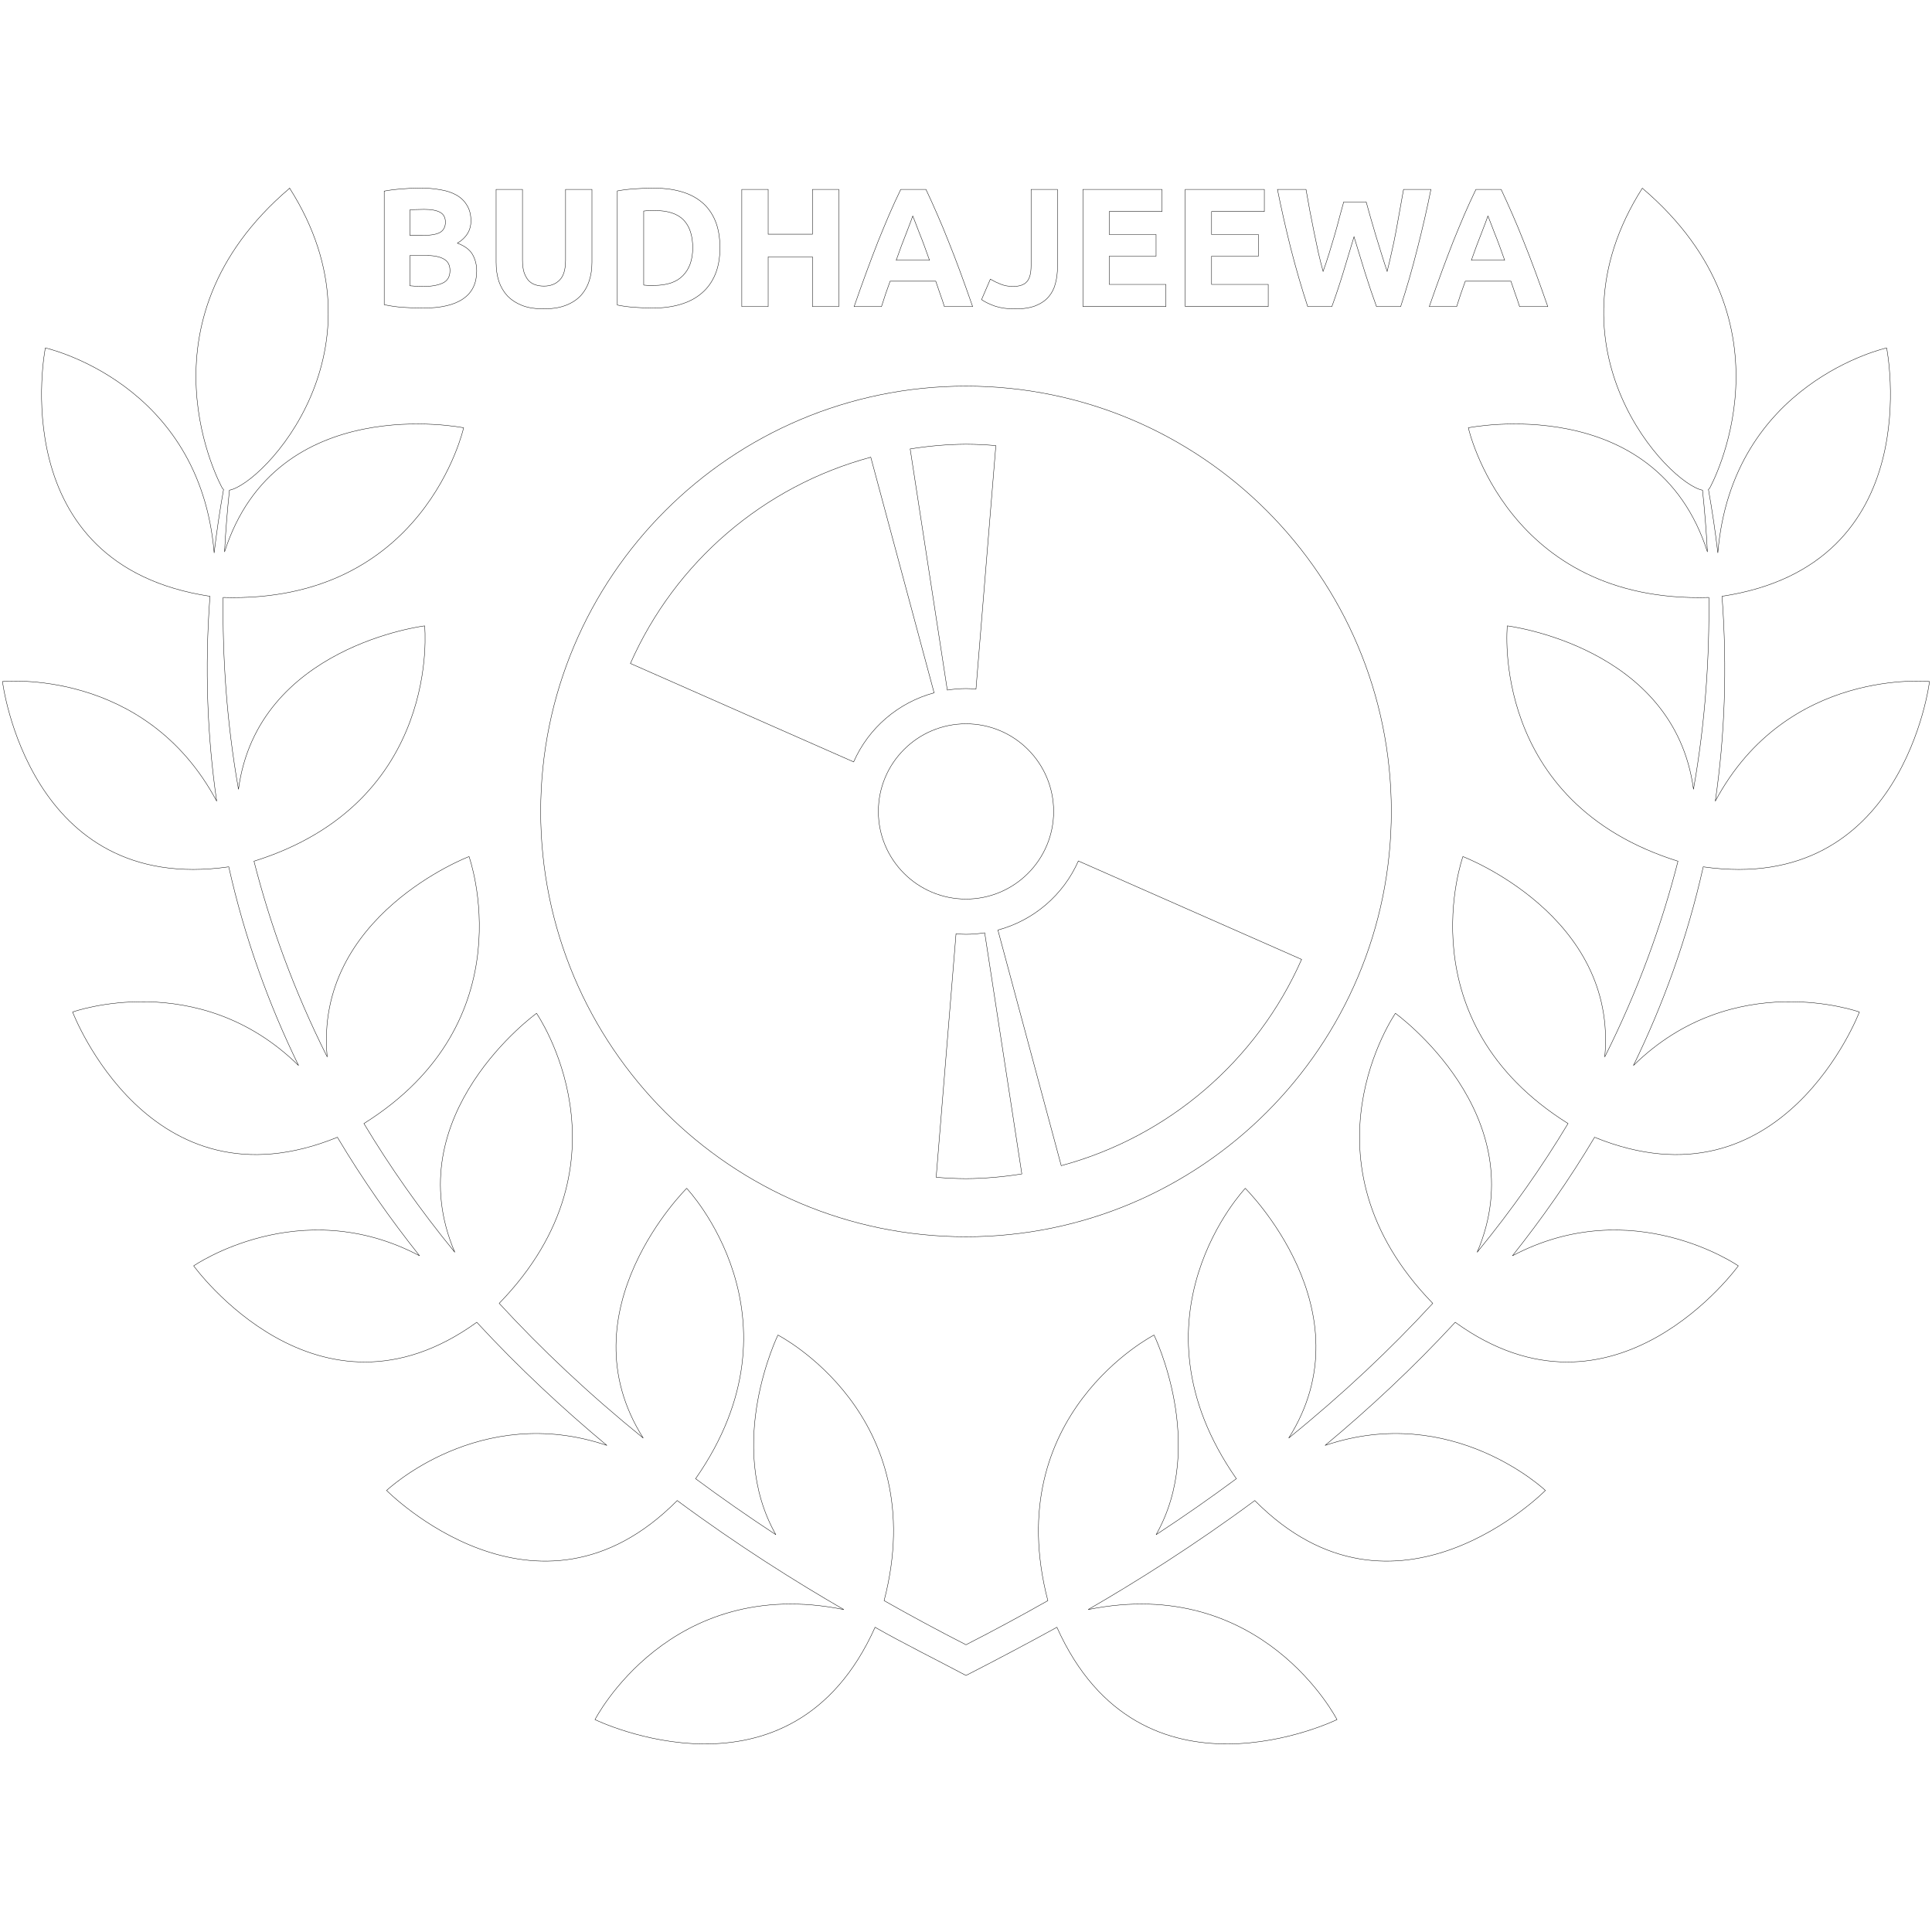
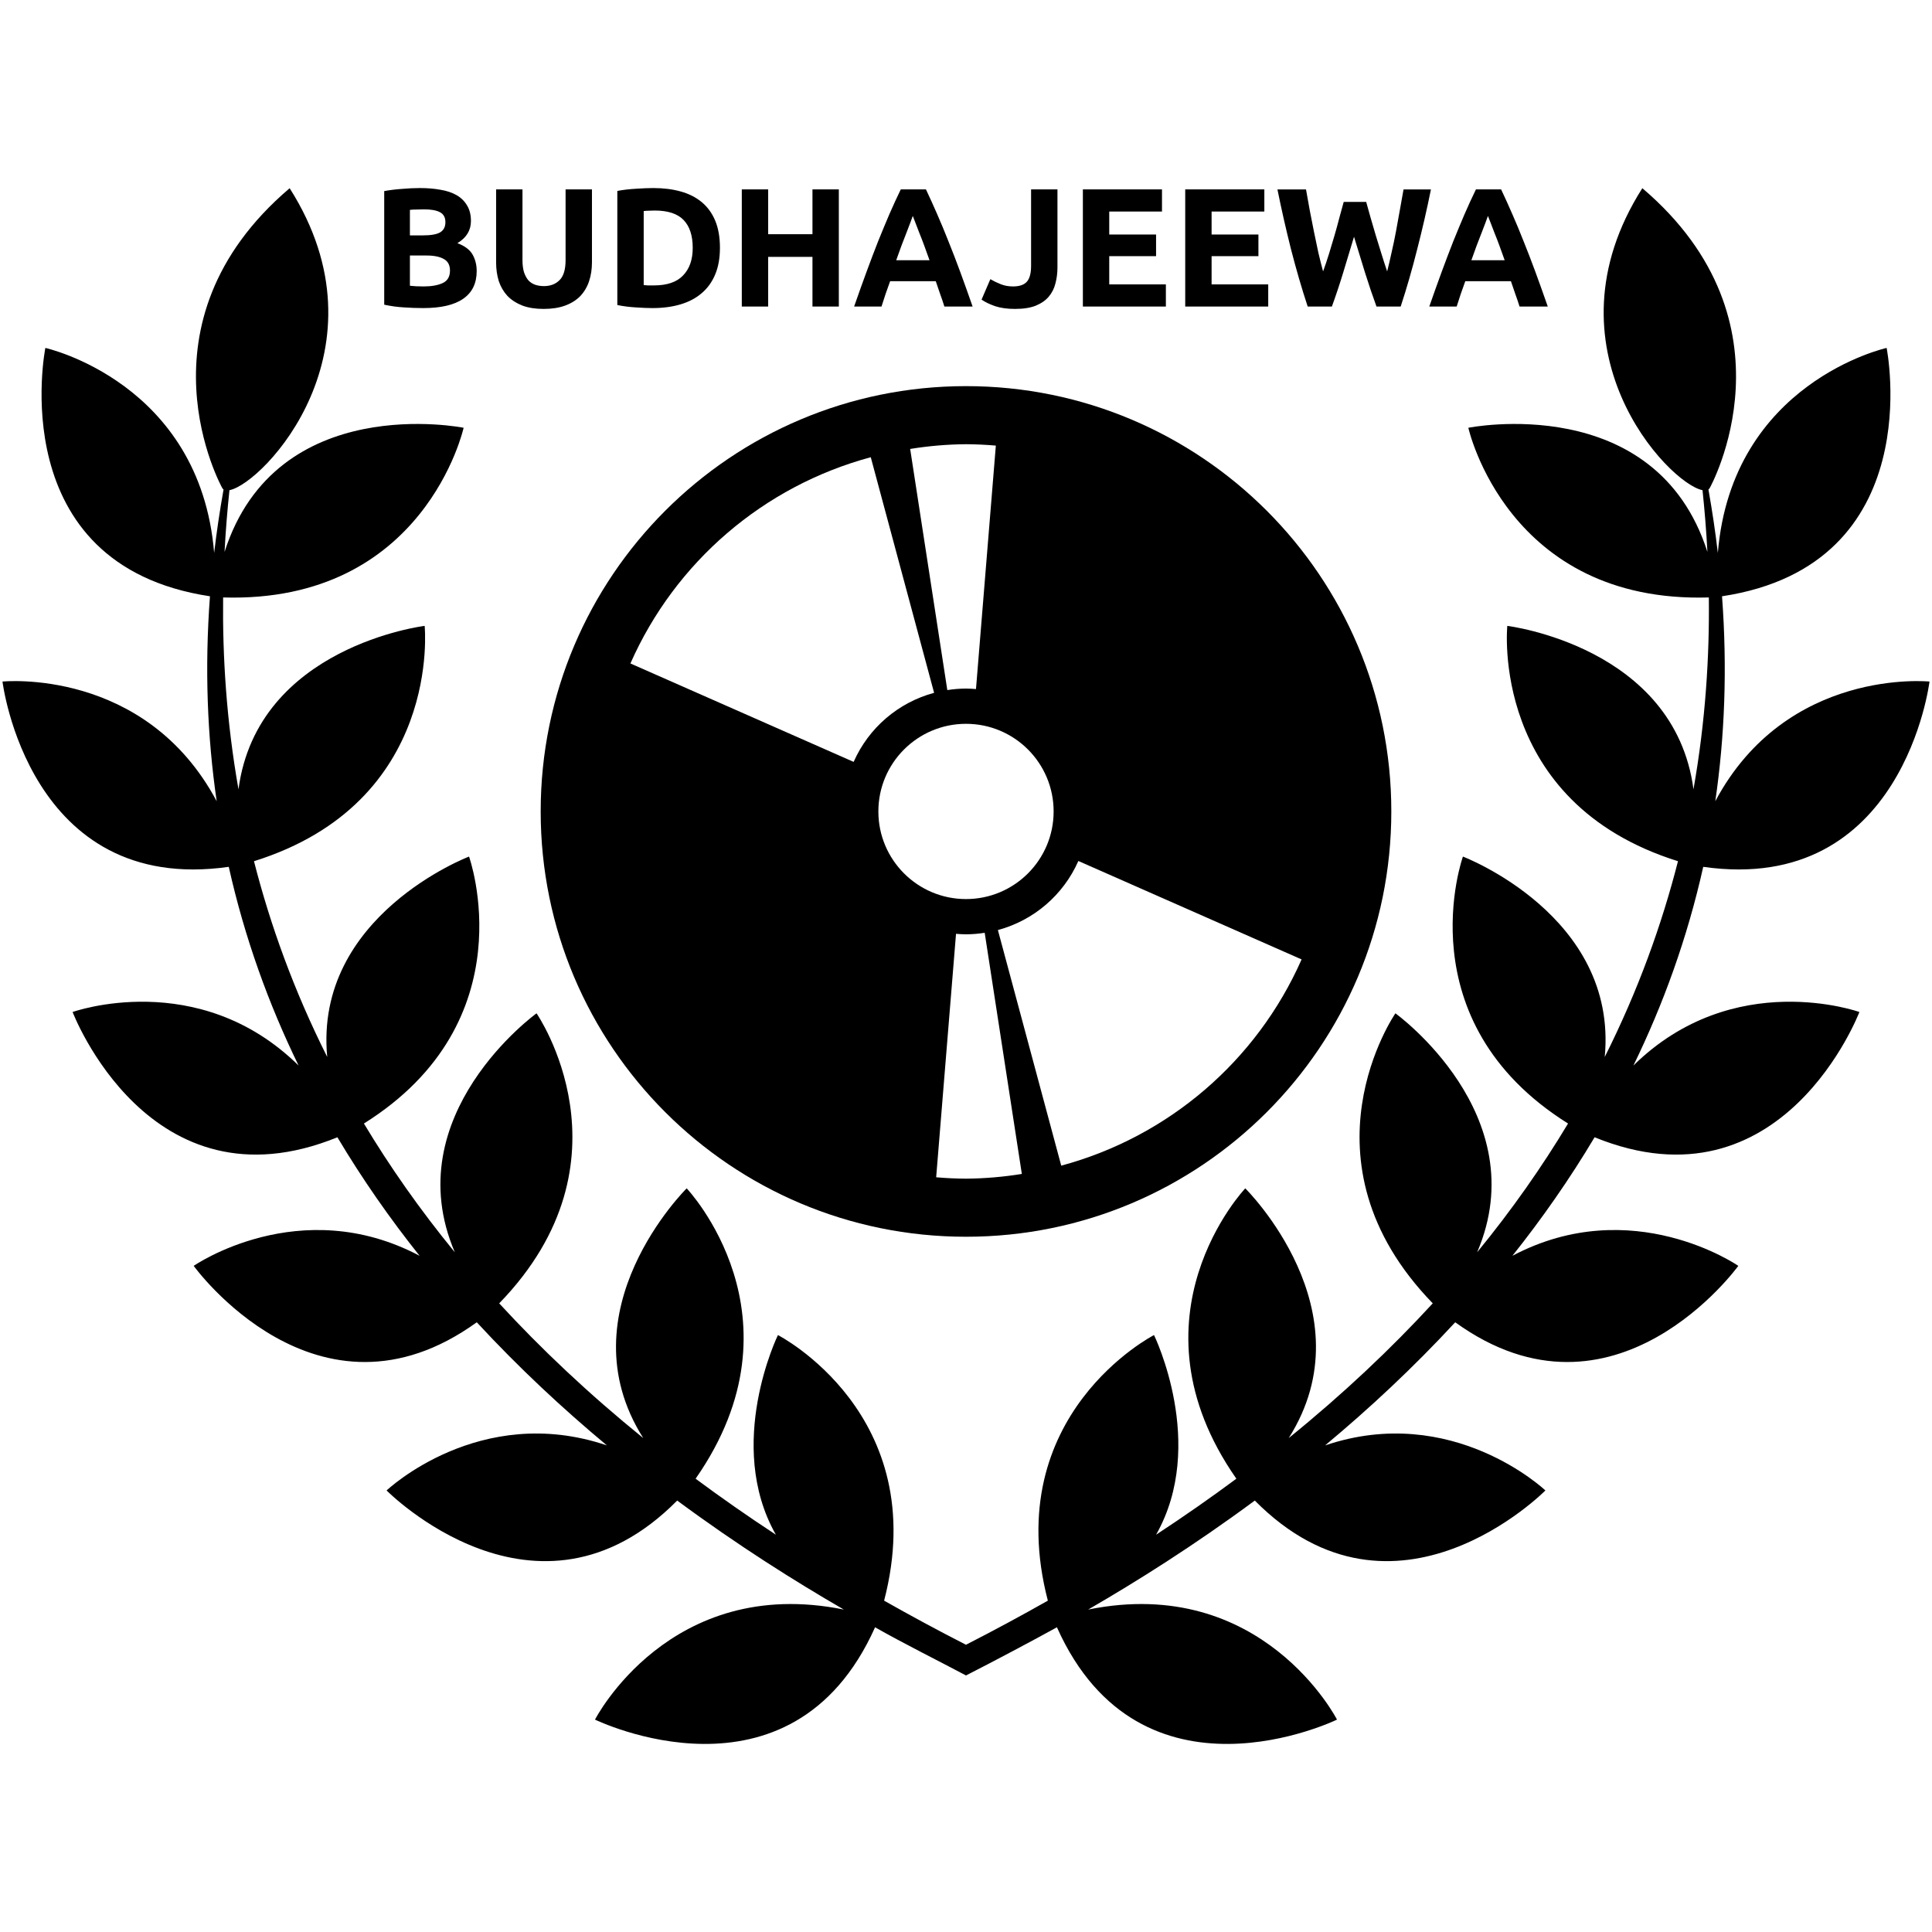
<svg xmlns="http://www.w3.org/2000/svg" version="1.1" id="svg4138" viewBox="0 0 500 500" height="500" width="500">
  <defs id="defs4140" />
-   <g transform="translate(0,-28.61877)" id="g4138">
-     <g transform="translate(0,-552.3622)" id="layer1">
-       <path style="display:inline;fill:none;fill-rule:evenodd;stroke:#000000;stroke-width:0.1;stroke-linecap:butt;stroke-linejoin:miter;stroke-miterlimit:4;stroke-dasharray:none;stroke-opacity:1" d="M 74.964,629.687 C 33.824,664.693 57.483,707.215 57.483,707.215 c 0.087,0.187 0.214,0.333 0.37,0.444 -0.986,5.553 -1.799,11.027 -2.432,16.417 -3.65,-44.187 -43.682,-53.051 -43.682,-53.051 0,0 -11.293,56.111 42.598,64.273 -1.392,18.691 -0.688,36.362 1.742,53.031 C 37.54,753.595 0.644,757.365 0.644,757.365 c 0,0 6.735,55.343 58.559,47.953 4.124,18.443 10.344,35.572 18.069,51.421 -25.949,-25.519 -58.483,-13.852 -58.483,-13.852 0,0 19.874,52.23 68.53,32.419 6.494,10.896 13.657,21.119 21.265,30.67 -31.001,-16.397 -58.458,2.61 -58.458,2.61 0,0 32.007,44.384 73.263,14.6 10.903,11.799 22.323,22.416 33.677,31.865 -32.969,-11.17 -57.015,11.659 -57.015,11.659 0,0 38.838,39.359 75.208,2.614 15.725,11.636 30.664,21.005 43.125,28.211 -45.13,-9.149 -64.399,28.477 -64.399,28.477 0,0 50.701,24.756 72.484,-23.893 7.34,4.188 17.033,9.002 23.53,12.468 7.36,-3.746 17.417,-9.091 23.53,-12.468 21.782,48.649 72.484,23.893 72.484,23.893 0,0 -19.269,-37.627 -64.399,-28.477 12.461,-7.206 27.4,-16.576 43.125,-28.211 36.37,36.744 75.208,-2.614 75.208,-2.614 0,0 -24.046,-22.829 -57.015,-11.659 11.354,-9.449 22.774,-20.066 33.677,-31.865 41.257,29.784 73.263,-14.6 73.263,-14.6 0,0 -27.456,-19.007 -58.458,-2.61 7.608,-9.552 14.771,-19.774 21.265,-30.67 48.656,19.81 68.53,-32.419 68.53,-32.419 0,2e-5 -32.534,-11.666 -58.483,13.852 7.725,-15.849 13.945,-32.979 18.069,-51.421 51.824,7.39 58.559,-47.953 58.559,-47.953 0,0 -36.896,-3.77 -55.436,30.963 2.43,-16.668 3.134,-34.34 1.742,-53.031 53.891,-8.162 42.598,-64.273 42.598,-64.273 0,0 -40.032,8.864 -43.682,53.051 -0.633,-5.39 -1.446,-10.864 -2.432,-16.417 0.155,-0.111 0.282,-0.257 0.37,-0.444 0,0 23.659,-42.521 -17.481,-77.528 -26.376,41.49 6.748,76.457 15.576,78.152 0.533,5.063 0.977,10.391 1.269,15.982 -13.393,-41.895 -61.873,-32.131 -61.873,-32.131 0,0 10.066,45.48 62.242,43.912 0.174,15.225 -0.848,31.946 -3.976,49.65 -4.925,-37.028 -48.18,-42.293 -48.18,-42.293 0,0 -4.662,45.639 44.169,60.903 -4.186,16.387 -10.281,33.399 -18.955,50.664 3.479,-36.58 -36.702,-51.863 -36.702,-51.863 0,0 -15.243,42.495 27.206,69.087 -6.662,11.091 -14.44,22.232 -23.526,33.321 15.243,-35.595 -21.15,-61.841 -21.15,-61.841 0,0 -26.307,37.992 9.664,75.057 -10.819,11.767 -23.165,23.433 -37.281,34.871 20.878,-32.938 -11.24,-64.633 -11.24,-64.633 0,0 -31.561,33.242 -2.306,75.145 -6.58,4.883 -13.499,9.717 -20.774,14.492 13.267,-23.392 -0.536,-51.667 -0.536,-51.667 0,0 -40.037,20.5 -27.477,68.735 -6.808,3.854 -13.85,7.663 -21.188,11.413 -7.338,-3.75 -14.38,-7.559 -21.188,-11.413 12.56,-48.236 -27.477,-68.735 -27.477,-68.735 0,0 -13.803,28.276 -0.536,51.667 -7.275,-4.775 -14.193,-9.609 -20.774,-14.492 29.255,-41.904 -2.306,-75.145 -2.306,-75.145 0,0 -32.118,31.695 -11.24,64.633 -14.116,-11.439 -26.462,-23.105 -37.281,-34.871 35.971,-37.065 9.664,-75.057 9.664,-75.057 0,0 -36.393,26.246 -21.15,61.841 -9.086,-11.089 -16.864,-22.229 -23.526,-33.321 42.449,-26.592 27.206,-69.087 27.206,-69.087 0,0 -40.18,15.284 -36.702,51.863 -8.674,-17.265 -14.769,-34.277 -18.955,-50.664 48.83,-15.264 44.169,-60.903 44.169,-60.903 0,0 -43.256,5.265 -48.18,42.293 -3.127,-17.704 -4.15,-34.425 -3.976,-49.65 52.176,1.569 62.242,-43.912 62.242,-43.912 0,0 -48.48,-9.765 -61.872,32.131 0.292,-5.591 0.736,-10.919 1.269,-15.982 8.828,-1.695 41.953,-36.662 15.576,-78.152 z" id="path4739" />
-       <g id="text4809">
-         <path d="m 393.258,660.318 q -0.481,-1.575 -1.094,-3.237 -0.569,-1.663 -1.137,-3.325 l -11.812,0 q -0.569,1.663 -1.181,3.325 -0.569,1.663 -1.05,3.237 l -7.088,0 q 1.706,-4.9 3.237,-9.056 1.531,-4.156 2.975,-7.831 1.488,-3.675 2.888,-6.956 1.444,-3.325 2.975,-6.475 l 6.519,0 q 1.488,3.15 2.931,6.475 1.444,3.281 2.888,6.956 1.488,3.675 3.019,7.831 1.531,4.156 3.237,9.056 l -7.306,0 z m -8.181,-23.45 q -0.219,0.656 -0.656,1.794 -0.438,1.137 -1.006,2.625 -0.569,1.488 -1.269,3.281 -0.656,1.794 -1.356,3.763 l 8.619,0 q -0.7,-1.969 -1.356,-3.763 -0.656,-1.794 -1.269,-3.281 -0.569,-1.488 -1.006,-2.625 -0.438,-1.137 -0.7,-1.794 z m -31.509,-3.631 q 0.525,1.794 1.137,4.069 0.656,2.231 1.356,4.638 0.744,2.406 1.488,4.812 0.744,2.406 1.444,4.463 0.569,-2.231 1.137,-4.856 0.613,-2.625 1.137,-5.425 0.525,-2.8 1.006,-5.556 0.525,-2.8 0.963,-5.381 l 7.088,0 q -1.531,7.612 -3.544,15.444 -1.969,7.831 -4.287,14.875 l -6.256,0 q -1.531,-4.2 -2.975,-8.794 -1.444,-4.638 -2.844,-9.275 -1.4,4.638 -2.8,9.275 -1.4,4.594 -2.931,8.794 l -6.256,0 q -2.319,-7.044 -4.331,-14.875 -1.969,-7.831 -3.5,-15.444 l 7.394,0 q 0.438,2.581 0.963,5.381 0.525,2.756 1.094,5.556 0.569,2.8 1.137,5.425 0.613,2.625 1.225,4.856 0.787,-2.144 1.531,-4.55 0.744,-2.406 1.444,-4.812 0.7,-2.406 1.269,-4.638 0.613,-2.231 1.094,-3.981 l 5.819,0 z m -46.833,27.081 0,-30.319 20.475,0 0,5.731 -13.65,0 0,5.95 12.119,0 0,5.6 -12.119,0 0,7.306 14.656,0 0,5.731 -21.481,0 z m -26.489,0 0,-30.319 20.475,0 0,5.731 -13.65,0 0,5.95 12.119,0 0,5.6 -12.119,0 0,7.306 14.656,0 0,5.731 -21.481,0 z m -6.575,-10.194 q 0,2.231 -0.525,4.2 -0.481,1.969 -1.75,3.456 -1.225,1.444 -3.369,2.319 -2.1,0.831 -5.338,0.831 -2.975,0 -5.119,-0.7 -2.144,-0.744 -3.544,-1.706 l 2.275,-5.294 q 1.269,0.744 2.712,1.312 1.444,0.569 3.15,0.569 2.494,0 3.587,-1.225 1.094,-1.225 1.094,-4.112 l 0,-19.775 6.825,0 0,20.125 z m -29.265,10.194 q -0.481,-1.575 -1.094,-3.237 -0.569,-1.663 -1.137,-3.325 l -11.812,0 q -0.569,1.663 -1.181,3.325 -0.569,1.663 -1.05,3.237 l -7.088,0 q 1.706,-4.9 3.237,-9.056 1.531,-4.156 2.975,-7.831 1.488,-3.675 2.888,-6.956 1.444,-3.325 2.975,-6.475 l 6.519,0 q 1.488,3.15 2.931,6.475 1.444,3.281 2.888,6.956 1.488,3.675 3.019,7.831 1.531,4.156 3.237,9.056 l -7.306,0 z m -8.181,-23.45 q -0.219,0.656 -0.656,1.794 -0.438,1.137 -1.006,2.625 -0.569,1.488 -1.269,3.281 -0.656,1.794 -1.356,3.763 l 8.619,0 q -0.7,-1.969 -1.356,-3.763 -0.656,-1.794 -1.269,-3.281 -0.569,-1.488 -1.006,-2.625 -0.438,-1.137 -0.7,-1.794 z m -25.96,-6.869 6.825,0 0,30.319 -6.825,0 0,-12.863 -11.463,0 0,12.863 -6.825,0 0,-30.319 6.825,0 0,11.594 11.463,0 0,-11.594 z m -43.677,24.762 q 0.481,0.044 1.094,0.087 0.656,0 1.531,0 5.119,0 7.569,-2.581 2.494,-2.581 2.494,-7.131 0,-4.769 -2.362,-7.219 -2.362,-2.45 -7.481,-2.45 -0.7,0 -1.444,0.044 -0.744,0 -1.4,0.087 l 0,19.163 z m 19.731,-9.625 q 0,3.938 -1.225,6.869 -1.225,2.931 -3.5,4.856 -2.231,1.925 -5.469,2.888 -3.237,0.963 -7.263,0.963 -1.837,0 -4.287,-0.175 -2.45,-0.131 -4.812,-0.613 l 0,-29.531 q 2.362,-0.438 4.9,-0.569 2.581,-0.175 4.419,-0.175 3.894,0 7.044,0.875 3.194,0.875 5.469,2.756 2.275,1.881 3.5,4.812 1.225,2.931 1.225,7.044 z m -45.633,15.794 q -3.194,0 -5.513,-0.875 -2.319,-0.919 -3.85,-2.494 -1.488,-1.619 -2.231,-3.806 -0.7,-2.231 -0.7,-4.9 l 0,-18.856 6.825,0 0,18.288 q 0,1.837 0.394,3.15 0.438,1.269 1.137,2.1 0.744,0.787 1.75,1.137 1.05,0.35 2.275,0.35 2.494,0 4.025,-1.531 1.575,-1.531 1.575,-5.206 l 0,-18.288 6.825,0 0,18.856 q 0,2.669 -0.744,4.9 -0.744,2.231 -2.275,3.85 -1.531,1.575 -3.894,2.45 -2.362,0.875 -5.6,0.875 z m -31.145,-0.219 q -2.494,0 -4.987,-0.175 -2.45,-0.131 -5.119,-0.7 l 0,-29.4 q 2.1,-0.394 4.594,-0.569 2.494,-0.219 4.638,-0.219 2.888,0 5.294,0.438 2.45,0.394 4.2,1.4 1.75,1.006 2.712,2.669 1.006,1.619 1.006,4.025 0,3.631 -3.5,5.731 2.888,1.094 3.938,2.975 1.05,1.881 1.05,4.244 0,4.769 -3.5,7.175 -3.456,2.406 -10.325,2.406 z m -3.456,-13.606 0,7.831 q 0.744,0.087 1.619,0.131 0.875,0.044 1.925,0.044 3.062,0 4.944,-0.875 1.881,-0.875 1.881,-3.237 0,-2.1 -1.575,-2.975 -1.575,-0.919 -4.506,-0.919 l -4.287,0 z m 0,-5.206 3.325,0 q 3.15,0 4.506,-0.787 1.356,-0.831 1.356,-2.625 0,-1.837 -1.4,-2.581 -1.4,-0.744 -4.112,-0.744 -0.875,0 -1.881,0.044 -1.006,0 -1.794,0.087 l 0,6.606 z" style="fill:none;stroke:#000000;stroke-width:0.1;stroke-miterlimit:4;stroke-dasharray:none;stroke-opacity:1" id="path4840" />
+   <g style="stroke:none;fill:#000000;fill-opacity:1" id="g4138" transform="translate(0,-28.61877)">
+     <g style="stroke:none;fill:#000000;fill-opacity:1" id="layer1" transform="translate(0,-552.3622)">
+       <path id="path4739" d="M 74.964,629.687 C 33.824,664.693 57.483,707.215 57.483,707.215 c 0.087,0.187 0.214,0.333 0.37,0.444 -0.986,5.553 -1.799,11.027 -2.432,16.417 -3.65,-44.187 -43.682,-53.051 -43.682,-53.051 0,0 -11.293,56.111 42.598,64.273 -1.392,18.691 -0.688,36.362 1.742,53.031 C 37.54,753.595 0.644,757.365 0.644,757.365 c 0,0 6.735,55.343 58.559,47.953 4.124,18.443 10.344,35.572 18.069,51.421 -25.949,-25.519 -58.483,-13.852 -58.483,-13.852 0,0 19.874,52.23 68.53,32.419 6.494,10.896 13.657,21.119 21.265,30.67 -31.001,-16.397 -58.458,2.61 -58.458,2.61 0,0 32.007,44.384 73.263,14.6 10.903,11.799 22.323,22.416 33.677,31.865 -32.969,-11.17 -57.015,11.659 -57.015,11.659 0,0 38.838,39.359 75.208,2.614 15.725,11.636 30.664,21.005 43.125,28.211 -45.13,-9.149 -64.399,28.477 -64.399,28.477 0,0 50.701,24.756 72.484,-23.893 7.34,4.188 17.033,9.002 23.53,12.468 7.36,-3.746 17.417,-9.091 23.53,-12.468 21.782,48.649 72.484,23.893 72.484,23.893 0,0 -19.269,-37.627 -64.399,-28.477 12.461,-7.206 27.4,-16.576 43.125,-28.211 36.37,36.744 75.208,-2.614 75.208,-2.614 0,0 -24.046,-22.829 -57.015,-11.659 11.354,-9.449 22.774,-20.066 33.677,-31.865 41.257,29.784 73.263,-14.6 73.263,-14.6 0,0 -27.456,-19.007 -58.458,-2.61 7.608,-9.552 14.771,-19.774 21.265,-30.67 48.656,19.81 68.53,-32.419 68.53,-32.419 0,2e-5 -32.534,-11.666 -58.483,13.852 7.725,-15.849 13.945,-32.979 18.069,-51.421 51.824,7.39 58.559,-47.953 58.559,-47.953 0,0 -36.896,-3.77 -55.436,30.963 2.43,-16.668 3.134,-34.34 1.742,-53.031 53.891,-8.162 42.598,-64.273 42.598,-64.273 0,0 -40.032,8.864 -43.682,53.051 -0.633,-5.39 -1.446,-10.864 -2.432,-16.417 0.155,-0.111 0.282,-0.257 0.37,-0.444 0,0 23.659,-42.521 -17.481,-77.528 -26.376,41.49 6.748,76.457 15.576,78.152 0.533,5.063 0.977,10.391 1.269,15.982 -13.393,-41.895 -61.873,-32.131 -61.873,-32.131 0,0 10.066,45.48 62.242,43.912 0.174,15.225 -0.848,31.946 -3.976,49.65 -4.925,-37.028 -48.18,-42.293 -48.18,-42.293 0,0 -4.662,45.639 44.169,60.903 -4.186,16.387 -10.281,33.399 -18.955,50.664 3.479,-36.58 -36.702,-51.863 -36.702,-51.863 0,0 -15.243,42.495 27.206,69.087 -6.662,11.091 -14.44,22.232 -23.526,33.321 15.243,-35.595 -21.15,-61.841 -21.15,-61.841 0,0 -26.307,37.992 9.664,75.057 -10.819,11.767 -23.165,23.433 -37.281,34.871 20.878,-32.938 -11.24,-64.633 -11.24,-64.633 0,0 -31.561,33.242 -2.306,75.145 -6.58,4.883 -13.499,9.717 -20.774,14.492 13.267,-23.392 -0.536,-51.667 -0.536,-51.667 0,0 -40.037,20.5 -27.477,68.735 -6.808,3.854 -13.85,7.663 -21.188,11.413 -7.338,-3.75 -14.38,-7.559 -21.188,-11.413 12.56,-48.236 -27.477,-68.735 -27.477,-68.735 0,0 -13.803,28.276 -0.536,51.667 -7.275,-4.775 -14.193,-9.609 -20.774,-14.492 29.255,-41.904 -2.306,-75.145 -2.306,-75.145 0,0 -32.118,31.695 -11.24,64.633 -14.116,-11.439 -26.462,-23.105 -37.281,-34.871 35.971,-37.065 9.664,-75.057 9.664,-75.057 0,0 -36.393,26.246 -21.15,61.841 -9.086,-11.089 -16.864,-22.229 -23.526,-33.321 42.449,-26.592 27.206,-69.087 27.206,-69.087 0,0 -40.18,15.284 -36.702,51.863 -8.674,-17.265 -14.769,-34.277 -18.955,-50.664 48.83,-15.264 44.169,-60.903 44.169,-60.903 0,0 -43.256,5.265 -48.18,42.293 -3.127,-17.704 -4.15,-34.425 -3.976,-49.65 52.176,1.569 62.242,-43.912 62.242,-43.912 0,0 -48.48,-9.765 -61.872,32.131 0.292,-5.591 0.736,-10.919 1.269,-15.982 8.828,-1.695 41.953,-36.662 15.576,-78.152 z" style="display:inline;fill:#000000;fill-rule:evenodd;stroke:none;stroke-width:0.1;stroke-linecap:butt;stroke-linejoin:miter;stroke-miterlimit:4;stroke-dasharray:none;stroke-opacity:1;fill-opacity:1" />
+       <g style="stroke:none;fill:#000000;fill-opacity:1" id="text4809">
+         <path id="path4840" style="fill:#000000;stroke:none;stroke-width:0.1;stroke-miterlimit:4;stroke-dasharray:none;stroke-opacity:1;fill-opacity:1" d="m 393.258,660.318 q -0.481,-1.575 -1.094,-3.237 -0.569,-1.663 -1.137,-3.325 l -11.812,0 q -0.569,1.663 -1.181,3.325 -0.569,1.663 -1.05,3.237 l -7.088,0 q 1.706,-4.9 3.237,-9.056 1.531,-4.156 2.975,-7.831 1.488,-3.675 2.888,-6.956 1.444,-3.325 2.975,-6.475 l 6.519,0 q 1.488,3.15 2.931,6.475 1.444,3.281 2.888,6.956 1.488,3.675 3.019,7.831 1.531,4.156 3.237,9.056 l -7.306,0 z m -8.181,-23.45 q -0.219,0.656 -0.656,1.794 -0.438,1.137 -1.006,2.625 -0.569,1.488 -1.269,3.281 -0.656,1.794 -1.356,3.763 l 8.619,0 q -0.7,-1.969 -1.356,-3.763 -0.656,-1.794 -1.269,-3.281 -0.569,-1.488 -1.006,-2.625 -0.438,-1.137 -0.7,-1.794 z m -31.509,-3.631 q 0.525,1.794 1.137,4.069 0.656,2.231 1.356,4.638 0.744,2.406 1.488,4.812 0.744,2.406 1.444,4.463 0.569,-2.231 1.137,-4.856 0.613,-2.625 1.137,-5.425 0.525,-2.8 1.006,-5.556 0.525,-2.8 0.963,-5.381 l 7.088,0 q -1.531,7.612 -3.544,15.444 -1.969,7.831 -4.287,14.875 l -6.256,0 q -1.531,-4.2 -2.975,-8.794 -1.444,-4.638 -2.844,-9.275 -1.4,4.638 -2.8,9.275 -1.4,4.594 -2.931,8.794 l -6.256,0 q -2.319,-7.044 -4.331,-14.875 -1.969,-7.831 -3.5,-15.444 l 7.394,0 q 0.438,2.581 0.963,5.381 0.525,2.756 1.094,5.556 0.569,2.8 1.137,5.425 0.613,2.625 1.225,4.856 0.787,-2.144 1.531,-4.55 0.744,-2.406 1.444,-4.812 0.7,-2.406 1.269,-4.638 0.613,-2.231 1.094,-3.981 l 5.819,0 z m -46.833,27.081 0,-30.319 20.475,0 0,5.731 -13.65,0 0,5.95 12.119,0 0,5.6 -12.119,0 0,7.306 14.656,0 0,5.731 -21.481,0 z m -26.489,0 0,-30.319 20.475,0 0,5.731 -13.65,0 0,5.95 12.119,0 0,5.6 -12.119,0 0,7.306 14.656,0 0,5.731 -21.481,0 z m -6.575,-10.194 q 0,2.231 -0.525,4.2 -0.481,1.969 -1.75,3.456 -1.225,1.444 -3.369,2.319 -2.1,0.831 -5.338,0.831 -2.975,0 -5.119,-0.7 -2.144,-0.744 -3.544,-1.706 l 2.275,-5.294 q 1.269,0.744 2.712,1.312 1.444,0.569 3.15,0.569 2.494,0 3.587,-1.225 1.094,-1.225 1.094,-4.112 l 0,-19.775 6.825,0 0,20.125 z m -29.265,10.194 q -0.481,-1.575 -1.094,-3.237 -0.569,-1.663 -1.137,-3.325 l -11.812,0 q -0.569,1.663 -1.181,3.325 -0.569,1.663 -1.05,3.237 l -7.088,0 q 1.706,-4.9 3.237,-9.056 1.531,-4.156 2.975,-7.831 1.488,-3.675 2.888,-6.956 1.444,-3.325 2.975,-6.475 l 6.519,0 q 1.488,3.15 2.931,6.475 1.444,3.281 2.888,6.956 1.488,3.675 3.019,7.831 1.531,4.156 3.237,9.056 l -7.306,0 z m -8.181,-23.45 q -0.219,0.656 -0.656,1.794 -0.438,1.137 -1.006,2.625 -0.569,1.488 -1.269,3.281 -0.656,1.794 -1.356,3.763 l 8.619,0 q -0.7,-1.969 -1.356,-3.763 -0.656,-1.794 -1.269,-3.281 -0.569,-1.488 -1.006,-2.625 -0.438,-1.137 -0.7,-1.794 z m -25.96,-6.869 6.825,0 0,30.319 -6.825,0 0,-12.863 -11.463,0 0,12.863 -6.825,0 0,-30.319 6.825,0 0,11.594 11.463,0 0,-11.594 z m -43.677,24.762 q 0.481,0.044 1.094,0.087 0.656,0 1.531,0 5.119,0 7.569,-2.581 2.494,-2.581 2.494,-7.131 0,-4.769 -2.362,-7.219 -2.362,-2.45 -7.481,-2.45 -0.7,0 -1.444,0.044 -0.744,0 -1.4,0.087 l 0,19.163 z m 19.731,-9.625 q 0,3.938 -1.225,6.869 -1.225,2.931 -3.5,4.856 -2.231,1.925 -5.469,2.888 -3.237,0.963 -7.263,0.963 -1.837,0 -4.287,-0.175 -2.45,-0.131 -4.812,-0.613 l 0,-29.531 q 2.362,-0.438 4.9,-0.569 2.581,-0.175 4.419,-0.175 3.894,0 7.044,0.875 3.194,0.875 5.469,2.756 2.275,1.881 3.5,4.812 1.225,2.931 1.225,7.044 z m -45.633,15.794 q -3.194,0 -5.513,-0.875 -2.319,-0.919 -3.85,-2.494 -1.488,-1.619 -2.231,-3.806 -0.7,-2.231 -0.7,-4.9 l 0,-18.856 6.825,0 0,18.288 q 0,1.837 0.394,3.15 0.438,1.269 1.137,2.1 0.744,0.787 1.75,1.137 1.05,0.35 2.275,0.35 2.494,0 4.025,-1.531 1.575,-1.531 1.575,-5.206 l 0,-18.288 6.825,0 0,18.856 q 0,2.669 -0.744,4.9 -0.744,2.231 -2.275,3.85 -1.531,1.575 -3.894,2.45 -2.362,0.875 -5.6,0.875 z m -31.145,-0.219 q -2.494,0 -4.987,-0.175 -2.45,-0.131 -5.119,-0.7 l 0,-29.4 q 2.1,-0.394 4.594,-0.569 2.494,-0.219 4.638,-0.219 2.888,0 5.294,0.438 2.45,0.394 4.2,1.4 1.75,1.006 2.712,2.669 1.006,1.619 1.006,4.025 0,3.631 -3.5,5.731 2.888,1.094 3.938,2.975 1.05,1.881 1.05,4.244 0,4.769 -3.5,7.175 -3.456,2.406 -10.325,2.406 z m -3.456,-13.606 0,7.831 q 0.744,0.087 1.619,0.131 0.875,0.044 1.925,0.044 3.062,0 4.944,-0.875 1.881,-0.875 1.881,-3.237 0,-2.1 -1.575,-2.975 -1.575,-0.919 -4.506,-0.919 l -4.287,0 z m 0,-5.206 3.325,0 q 3.15,0 4.506,-0.787 1.356,-0.831 1.356,-2.625 0,-1.837 -1.4,-2.581 -1.4,-0.744 -4.112,-0.744 -0.875,0 -1.881,0.044 -1.006,0 -1.794,0.087 l 0,6.606 z" />
      </g>
    </g>
-     <path style="opacity:1;fill:none;fill-opacity:1;stroke:#000000;stroke-width:0.1;stroke-miterlimit:4;stroke-dasharray:none;stroke-opacity:1" d="M 250,128.549 A 110.072,110.069 0 0 0 139.928,238.618 110.072,110.069 0 0 0 250,348.688 110.072,110.069 0 0 0 360.072,238.618 110.072,110.069 0 0 0 250,128.549 Z m 0,15.032 a 95.037,95.037 0 0 1 7.723,0.359 l -5.139,63.008 A 31.799,31.799 0 0 0 250,206.819 a 31.799,31.799 0 0 0 -4.837,0.393 l -9.612,-62.407 A 95.037,95.037 0 0 1 250,143.581 Z m -24.646,3.366 16.392,60.974 a 31.799,31.799 0 0 0 -20.823,17.875 l -57.774,-25.475 a 95.037,95.037 0 0 1 62.205,-53.374 z M 250,215.941 A 22.678,22.678 0 0 1 272.679,238.618 22.678,22.678 0 0 1 250,261.297 22.678,22.678 0 0 1 227.321,238.618 22.678,22.678 0 0 1 250,215.941 Z m 29.078,35.5 57.774,25.475 a 95.037,95.037 0 0 1 -62.205,53.374 l -16.392,-60.974 a 31.799,31.799 0 0 0 20.823,-17.875 z m -24.239,18.584 9.612,62.407 a 95.037,95.037 0 0 1 -14.449,1.224 95.037,95.037 0 0 1 -7.723,-0.359 l 5.139,-63.008 a 31.799,31.799 0 0 0 2.583,0.129 31.799,31.799 0 0 0 4.837,-0.393 z" id="path4709" />
+     <path id="path4709" d="M 250,128.549 A 110.072,110.069 0 0 0 139.928,238.618 110.072,110.069 0 0 0 250,348.688 110.072,110.069 0 0 0 360.072,238.618 110.072,110.069 0 0 0 250,128.549 Z m 0,15.032 a 95.037,95.037 0 0 1 7.723,0.359 l -5.139,63.008 A 31.799,31.799 0 0 0 250,206.819 a 31.799,31.799 0 0 0 -4.837,0.393 l -9.612,-62.407 A 95.037,95.037 0 0 1 250,143.581 Z m -24.646,3.366 16.392,60.974 a 31.799,31.799 0 0 0 -20.823,17.875 l -57.774,-25.475 a 95.037,95.037 0 0 1 62.205,-53.374 z M 250,215.941 A 22.678,22.678 0 0 1 272.679,238.618 22.678,22.678 0 0 1 250,261.297 22.678,22.678 0 0 1 227.321,238.618 22.678,22.678 0 0 1 250,215.941 Z m 29.078,35.5 57.774,25.475 a 95.037,95.037 0 0 1 -62.205,53.374 l -16.392,-60.974 a 31.799,31.799 0 0 0 20.823,-17.875 z m -24.239,18.584 9.612,62.407 a 95.037,95.037 0 0 1 -14.449,1.224 95.037,95.037 0 0 1 -7.723,-0.359 l 5.139,-63.008 a 31.799,31.799 0 0 0 2.583,0.129 31.799,31.799 0 0 0 4.837,-0.393 z" style="opacity:1;fill:#000000;fill-opacity:1;stroke:none;stroke-width:0.1;stroke-miterlimit:4;stroke-dasharray:none;stroke-opacity:1" />
  </g>
</svg>
